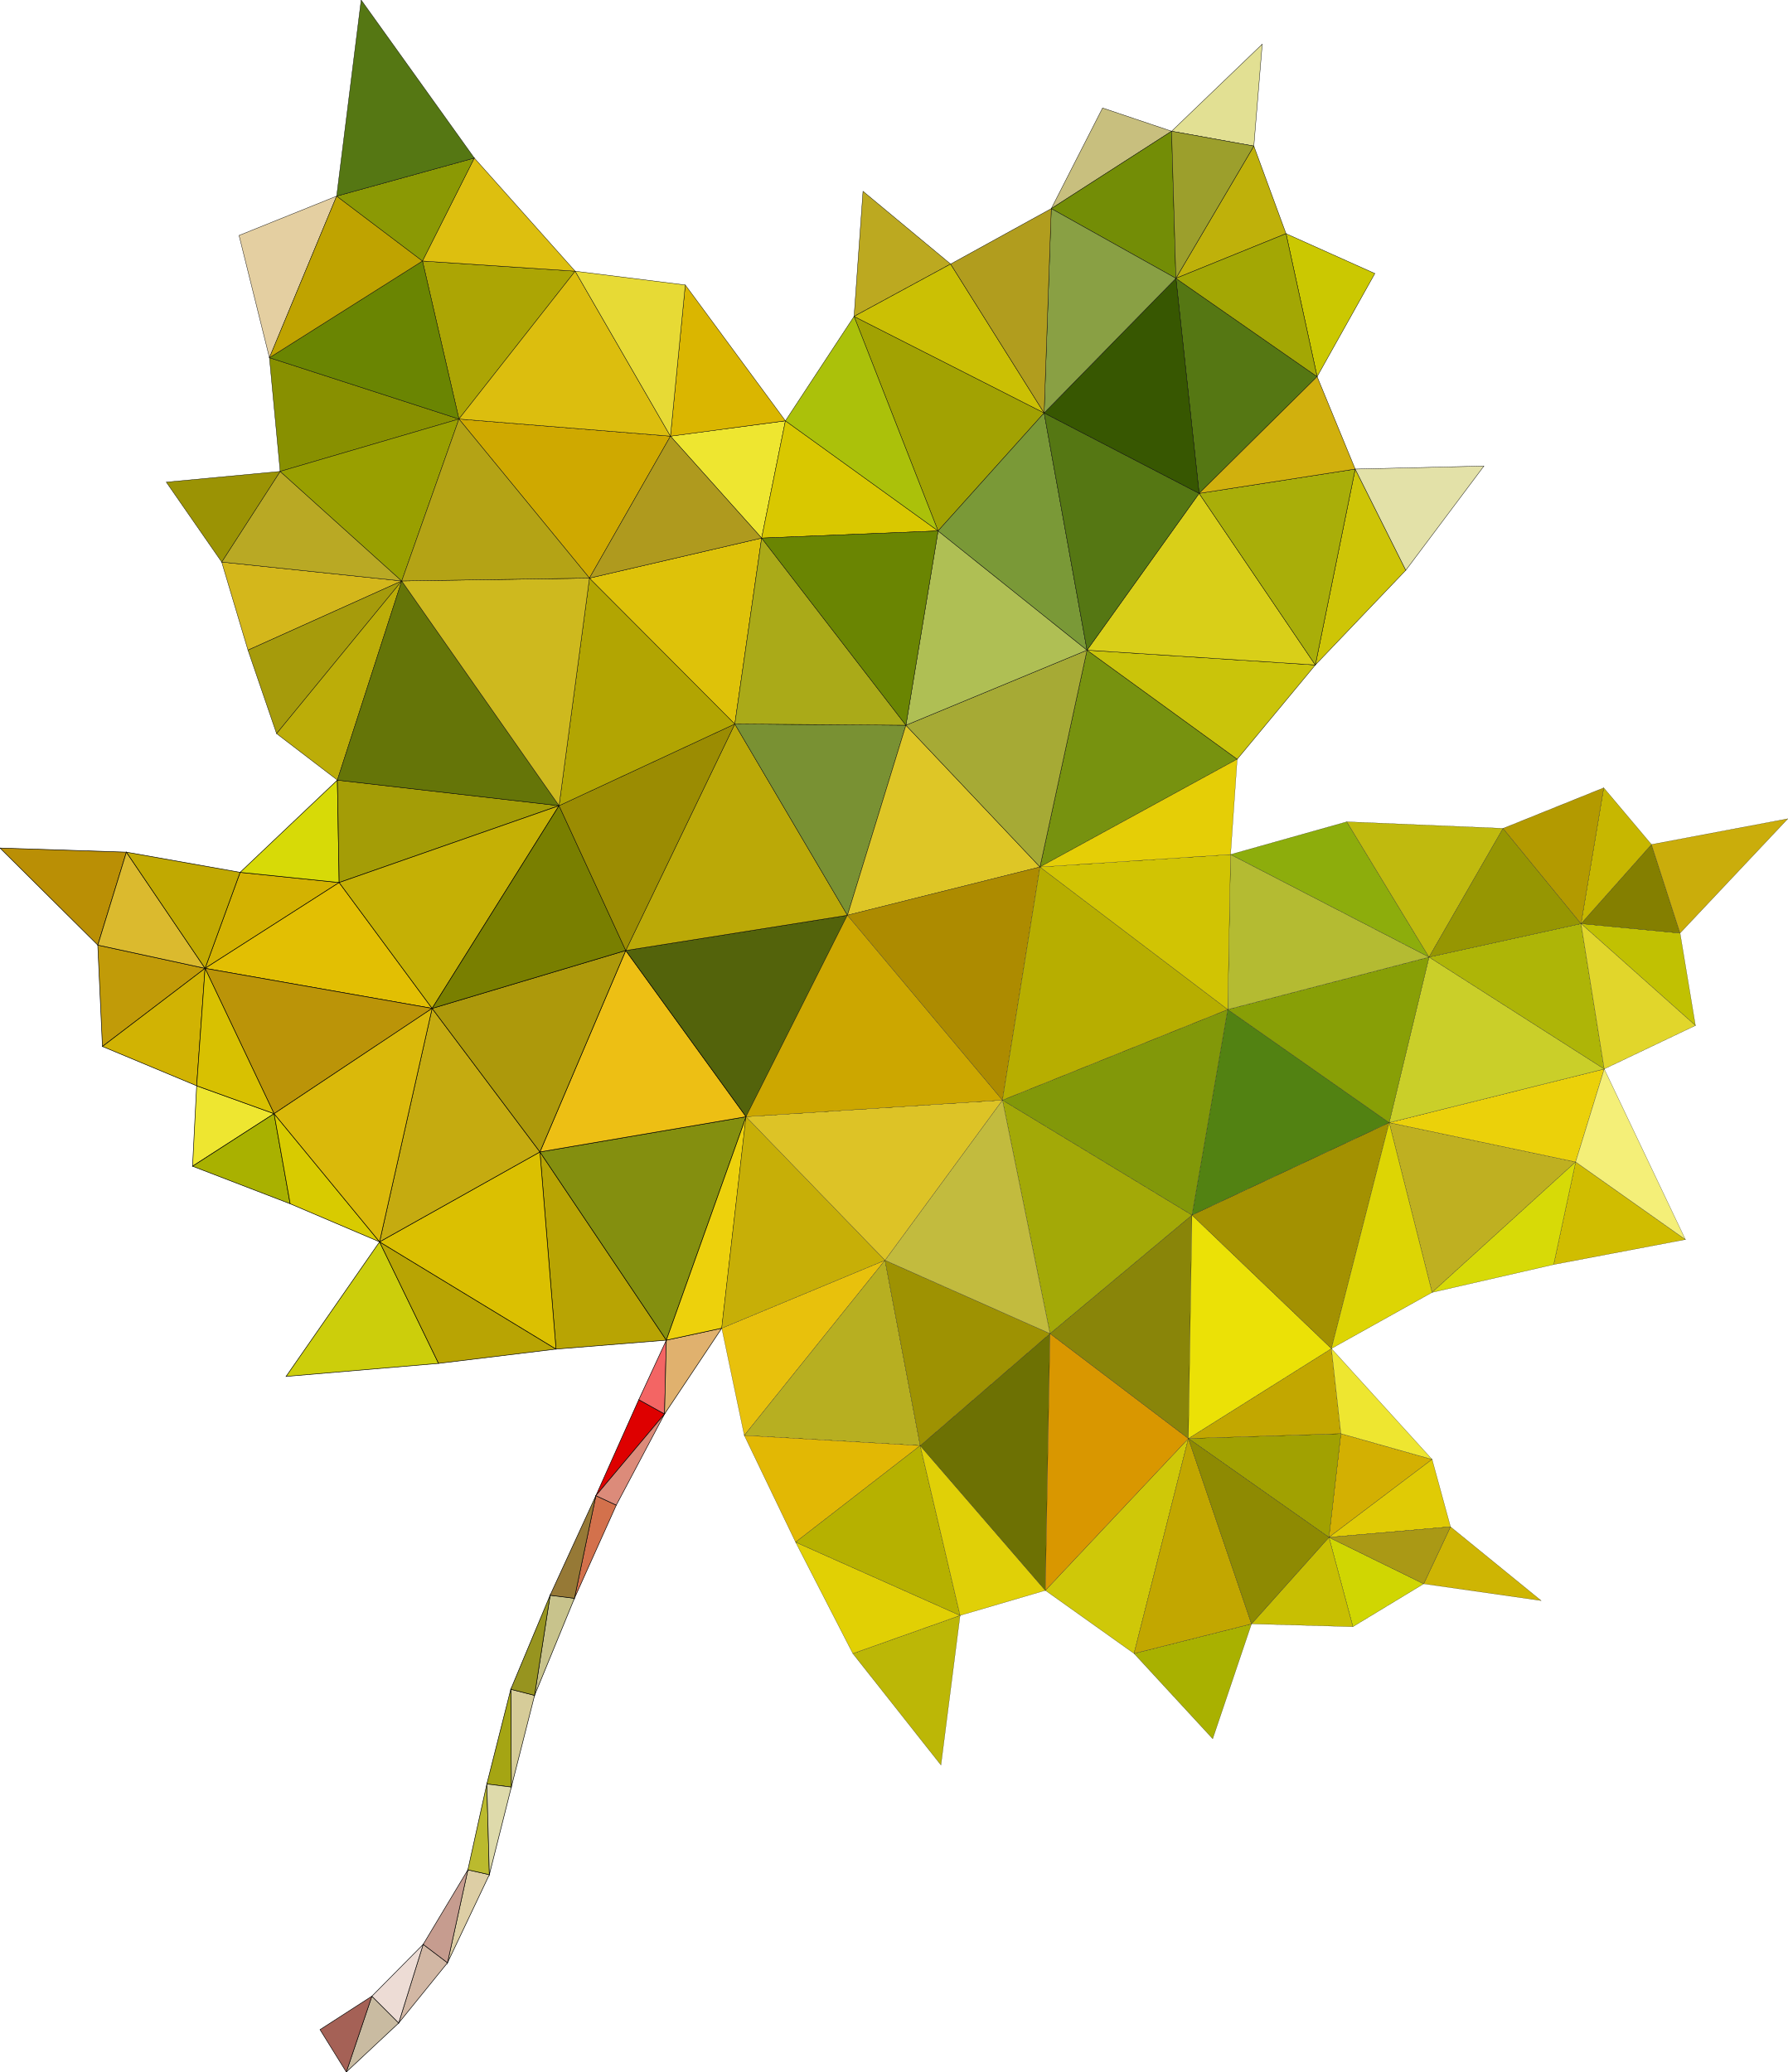
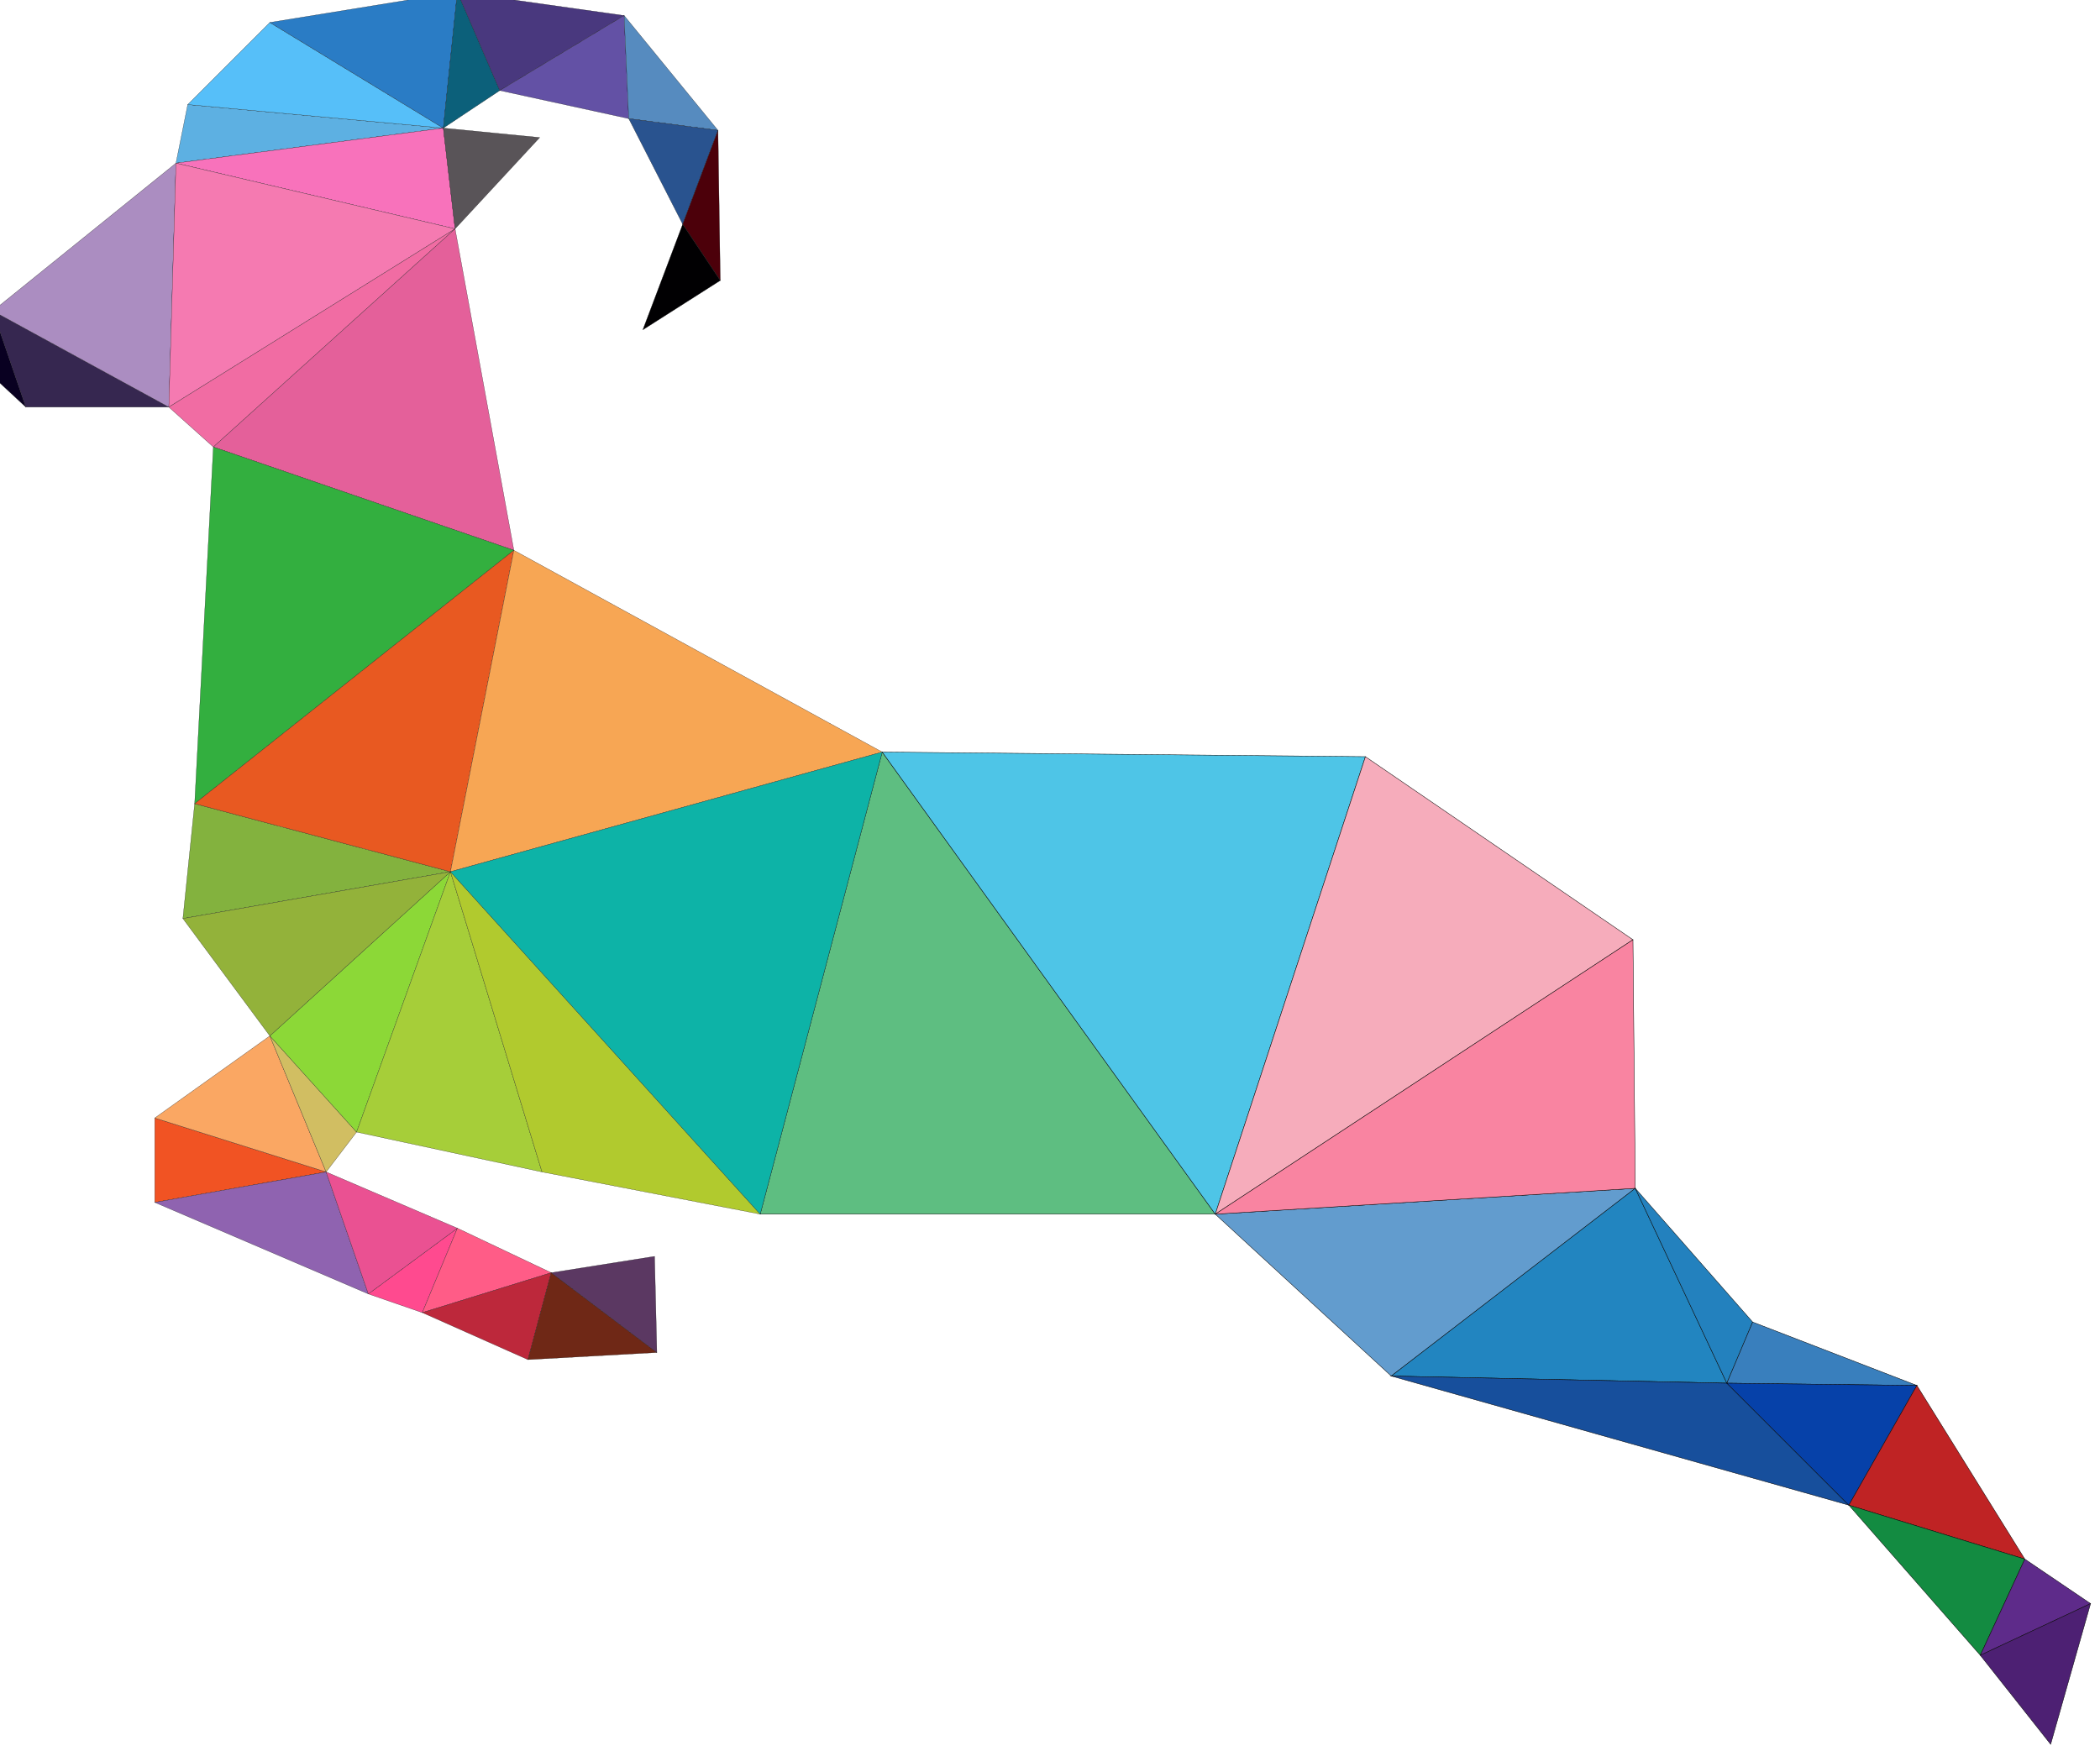
- <svg xmlns="http://www.w3.org/2000/svg" version="1.1" baseProfile="tiny" id="图层_1" x="0px" y="0px" viewBox="0 0 1000 1159.1" xml:space="preserve">
+ <svg xmlns="http://www.w3.org/2000/svg" version="1.1" baseProfile="tiny" id="图层_1" x="0px" y="0px" viewBox="0 0 1000 834" xml:space="preserve">
  <g>
-     <polygon fill="#D6CC99" stroke="#000000" stroke-width="0.3" stroke-miterlimit="10" points="286,999.7 299,948.4 285.7,945  " />
-     <polygon fill="#C9BBA1" stroke="#000000" stroke-width="0.3" stroke-miterlimit="10" points="193.7,1159.1 223,1131.7 208,1116.7     " />
-     <polygon fill="#A56156" stroke="#000000" stroke-width="0.3" stroke-miterlimit="10" points="179,1135.4 193.7,1159.1 208,1116.7     " />
-     <polygon fill="#D2B7A4" stroke="#000000" stroke-width="0.3" stroke-miterlimit="10" points="223,1131.7 250.3,1098 236.7,1087.7     " />
-     <polygon fill="#EDDCD5" stroke="#000000" stroke-width="0.3" stroke-miterlimit="10" points="208,1116.7 223,1131.7 236.7,1087.7     " />
-     <polygon fill="#DDCEA5" stroke="#000000" stroke-width="0.3" stroke-miterlimit="10" points="250.3,1098 273.7,1048.7 261.7,1046     " />
-     <polygon fill="#A5A513" stroke="#000000" stroke-width="0.3" stroke-miterlimit="10" points="272.3,998 286,999.7 285.7,945  " />
-     <polygon fill="#C69C8F" stroke="#000000" stroke-width="0.3" stroke-miterlimit="10" points="236.7,1087.7 250.3,1098 261.7,1046     " />
-     <polygon fill="#BBBA2E" stroke="#000000" stroke-width="0.3" stroke-miterlimit="10" points="261.7,1046 273.7,1048.7 272.3,998     " />
-     <polygon fill="#DEDAAB" stroke="#000000" stroke-width="0.3" stroke-miterlimit="10" points="273.7,1048.7 286,999.7 272.3,998     " />
-     <polygon fill="#C8C38C" stroke="#000000" stroke-width="0.3" stroke-miterlimit="10" points="299,948.4 321.3,894.1 307.7,892.4     " />
-     <polygon fill="#97941F" stroke="#000000" stroke-width="0.3" stroke-miterlimit="10" points="285.7,945 299,948.4 307.7,892.4  " />
-     <polygon fill="#D3714C" stroke="#000000" stroke-width="0.3" stroke-miterlimit="10" points="321.3,894.1 344.7,842 333.3,836.7     " />
-     <polygon fill="#967936" stroke="#000000" stroke-width="0.3" stroke-miterlimit="10" points="307.7,892.4 321.3,894.1 333.3,836.7     " />
-     <polygon fill="#DE0000" stroke="#000000" stroke-width="0.3" stroke-miterlimit="10" points="333.3,836.7 371.7,791 357.3,783  " />
-     <polygon fill="#DC8B7A" stroke="#000000" stroke-width="0.3" stroke-miterlimit="10" points="344.7,842 371.7,791 333.3,836.7  " />
-     <polygon fill="#EEE630" stroke="#000000" stroke-width="0.3" stroke-miterlimit="10" points="110,607.4 107.7,652.4 153.3,623  " />
-     <polygon fill="#F36564" stroke="#000000" stroke-width="0.3" stroke-miterlimit="10" points="357.3,783 371.7,791 372.7,749.7  " />
-     <polygon fill="#CCCE0B" stroke="#000000" stroke-width="0.3" stroke-miterlimit="10" points="160,770 245.3,762.7 212.3,694.7  " />
-     <polygon fill="#B8A403" stroke="#000000" stroke-width="0.3" stroke-miterlimit="10" points="245.3,762.7 311,754.7 212.3,694.7     " />
-     <polygon fill="#E0B16E" stroke="#000000" stroke-width="0.3" stroke-miterlimit="10" points="371.7,791 403.7,743 372.7,749.7  " />
-     <polygon fill="#C19B08" stroke="#000000" stroke-width="0.3" stroke-miterlimit="10" points="54.7,528.7 57.3,585.4 114.7,541.7     " />
-     <polygon fill="#D3B201" stroke="#000000" stroke-width="0.3" stroke-miterlimit="10" points="189.7,493.7 134.3,488 114.7,541.7     " />
-     <polygon fill="#A9B100" stroke="#000000" stroke-width="0.3" stroke-miterlimit="10" points="107.7,652.4 162.3,673.4 153.3,623     " />
-     <polygon fill="#E2BF03" stroke="#000000" stroke-width="0.3" stroke-miterlimit="10" points="114.7,541.7 241.7,564.1 189.7,493.7     " />
-     <polygon fill="#D8CB00" stroke="#000000" stroke-width="0.3" stroke-miterlimit="10" points="162.3,673.4 212.3,694.7 153.3,623     " />
-     <polygon fill="#BB9408" stroke="#000000" stroke-width="0.3" stroke-miterlimit="10" points="153.3,623 241.7,564.1 114.7,541.7     " />
-     <polygon fill="#D1B303" stroke="#000000" stroke-width="0.3" stroke-miterlimit="10" points="57.3,585.4 110,607.4 114.7,541.7     " />
-     <polygon fill="#B8A403" stroke="#000000" stroke-width="0.3" stroke-miterlimit="10" points="311,754.7 372.7,749.7 302,644.4  " />
-     <polygon fill="#DBC001" stroke="#000000" stroke-width="0.3" stroke-miterlimit="10" points="212.3,694.7 311,754.7 302,644.4  " />
-     <polygon fill="#C5AB10" stroke="#000000" stroke-width="0.3" stroke-miterlimit="10" points="241.7,564.1 212.3,694.7 302,644.4     " />
-     <polygon fill="#848F0F" stroke="#000000" stroke-width="0.3" stroke-miterlimit="10" points="302,644.4 372.7,749.7 417.3,624.7     " />
-     <polygon fill="#D8C101" stroke="#000000" stroke-width="0.3" stroke-miterlimit="10" points="114.7,541.7 110,607.4 153.3,623  " />
-     <polygon fill="#EDD10C" stroke="#000000" stroke-width="0.3" stroke-miterlimit="10" points="372.7,749.7 403.7,743 417.3,624.7     " />
-     <polygon fill="#DAB90A" stroke="#000000" stroke-width="0.3" stroke-miterlimit="10" points="153.3,623 212.3,694.7 241.7,564.1     " />
-     <polygon fill="#BA8F05" stroke="#000000" stroke-width="0.3" stroke-miterlimit="10" points="0,474.4 54.7,528.7 70.7,476.7  " />
-     <polygon fill="#DBBA2E" stroke="#000000" stroke-width="0.3" stroke-miterlimit="10" points="70.7,476.7 54.7,528.7 114.7,541.7     " />
-     <polygon fill="#D7DA07" stroke="#000000" stroke-width="0.3" stroke-miterlimit="10" points="188.7,436.4 134.3,488 189.7,493.7     " />
-     <polygon fill="#C1A901" stroke="#000000" stroke-width="0.3" stroke-miterlimit="10" points="134.3,488 70.7,476.7 114.7,541.7     " />
-     <polygon fill="#EDBF14" stroke="#000000" stroke-width="0.3" stroke-miterlimit="10" points="302,644.4 417.3,624.7 350,531.7  " />
-     <polygon fill="#AD990B" stroke="#000000" stroke-width="0.3" stroke-miterlimit="10" points="241.7,564.1 302,644.4 350,531.7  " />
-     <polygon fill="#53630B" stroke="#000000" stroke-width="0.3" stroke-miterlimit="10" points="350,531.7 417.3,624.7 474,512  " />
-     <polygon fill="#A49D06" stroke="#000000" stroke-width="0.3" stroke-miterlimit="10" points="312.7,450.7 188.7,436.4 189.7,493.7     " />
-     <polygon fill="#C5B005" stroke="#000000" stroke-width="0.3" stroke-miterlimit="10" points="189.7,493.7 241.7,564.1 312.7,450.7     " />
-     <polygon fill="#797F00" stroke="#000000" stroke-width="0.3" stroke-miterlimit="10" points="312.7,450.7 241.7,564.1 350,531.7     " />
-   </g>
-   <g>
-     <polygon fill="#E2E093" stroke="#000000" stroke-width="0.2" stroke-miterlimit="10" points="706,24.7 655.3,73.4 701.3,81.7  " />
-     <polygon fill="#BFB10A" stroke="#000000" stroke-width="0.2" stroke-miterlimit="10" points="719.3,130.7 701.3,81.7 657.7,155.7     " />
-     <polygon fill="#C8BF7E" stroke="#000000" stroke-width="0.2" stroke-miterlimit="10" points="616.7,60.4 588,116.7 655.3,73.4  " />
-     <polygon fill="#77920F" stroke="#000000" stroke-width="0.2" stroke-miterlimit="10" points="581.7,485 692,424.7 608,363.7  " />
-     <polygon fill="#D4B71B" stroke="#000000" stroke-width="0.2" stroke-miterlimit="10" points="124,314.4 138.7,363.7 224.7,325  " />
-     <polygon fill="#ACA504" stroke="#000000" stroke-width="0.2" stroke-miterlimit="10" points="256.7,234.4 321.7,151.7 236.3,146     " />
-     <polygon fill="#BBA907" stroke="#000000" stroke-width="0.2" stroke-miterlimit="10" points="350,531.7 474,512 411,405  " />
-     <polygon fill="#9B8C02" stroke="#000000" stroke-width="0.2" stroke-miterlimit="10" points="411,405 312.7,450.7 350,531.7  " />
-     <polygon fill="#A69B0B" stroke="#000000" stroke-width="0.2" stroke-miterlimit="10" points="138.7,363.7 154.7,410.4 224.7,325     " />
-     <polygon fill="#BCAD08" stroke="#000000" stroke-width="0.2" stroke-miterlimit="10" points="154.7,410.4 188.7,436.4 224.7,325     " />
-     <polygon fill="#657508" stroke="#000000" stroke-width="0.2" stroke-miterlimit="10" points="224.7,325 188.7,436.4 312.7,450.7     " />
-     <polygon fill="#CAC40A" stroke="#000000" stroke-width="0.2" stroke-miterlimit="10" points="692,424.7 735.7,372 608,363.7  " />
-     <polygon fill="#799133" stroke="#000000" stroke-width="0.2" stroke-miterlimit="10" points="411,405 474,512 506.7,405.7  " />
-     <polygon fill="#738D06" stroke="#000000" stroke-width="0.2" stroke-miterlimit="10" points="655.3,73.4 588,116.7 657.7,155.7     " />
-     <polygon fill="#889000" stroke="#000000" stroke-width="0.2" stroke-miterlimit="10" points="150.7,200.1 156.7,263.7 256.7,234.4     " />
-     <polygon fill="#DEC626" stroke="#000000" stroke-width="0.2" stroke-miterlimit="10" points="474,512 581.7,485 506.7,405.7  " />
-     <polygon fill="#B2A502" stroke="#000000" stroke-width="0.2" stroke-miterlimit="10" points="329.7,323.4 312.7,450.7 411,405  " />
-     <polygon fill="#CEB91E" stroke="#000000" stroke-width="0.2" stroke-miterlimit="10" points="224.7,325 312.7,450.7 329.7,323.4     " />
-     <polygon fill="#DEC209" stroke="#000000" stroke-width="0.2" stroke-miterlimit="10" points="411,405 426,301 329.7,323.4  " />
-     <polygon fill="#B9A924" stroke="#000000" stroke-width="0.2" stroke-miterlimit="10" points="156.7,263.7 124,314.4 224.7,325  " />
-     <polygon fill="#9B9304" stroke="#000000" stroke-width="0.2" stroke-miterlimit="10" points="93,269.7 124,314.4 156.7,263.7  " />
-     <polygon fill="#A6AA35" stroke="#000000" stroke-width="0.2" stroke-miterlimit="10" points="581.7,485 608,363.7 506.7,405.7  " />
-     <polygon fill="#999F00" stroke="#000000" stroke-width="0.2" stroke-miterlimit="10" points="256.7,234.4 156.7,263.7 224.7,325     " />
-     <polygon fill="#CFA900" stroke="#000000" stroke-width="0.2" stroke-miterlimit="10" points="375,244 256.7,234.4 329.7,323.4  " />
-     <polygon fill="#BCA920" stroke="#000000" stroke-width="0.2" stroke-miterlimit="10" points="482.7,107 477.7,177 531.7,147.7  " />
-     <polygon fill="#AAAA18" stroke="#000000" stroke-width="0.2" stroke-miterlimit="10" points="506.7,405.7 426,301 411,405  " />
-     <polygon fill="#EEE630" stroke="#000000" stroke-width="0.2" stroke-miterlimit="10" points="426,301 439.3,235.4 375,244  " />
-     <polygon fill="#D9C800" stroke="#000000" stroke-width="0.2" stroke-miterlimit="10" points="524.7,297 439.3,235.4 426,301  " />
-     <polygon fill="#B4A315" stroke="#000000" stroke-width="0.2" stroke-miterlimit="10" points="256.7,234.4 224.7,325 329.7,323.4     " />
-     <polygon fill="#6A8502" stroke="#000000" stroke-width="0.2" stroke-miterlimit="10" points="236.3,146 150.7,200.1 256.7,234.4     " />
-     <polygon fill="#9C9F2C" stroke="#000000" stroke-width="0.2" stroke-miterlimit="10" points="701.3,81.7 655.3,73.4 657.7,155.7     " />
-     <polygon fill="#AFBF54" stroke="#000000" stroke-width="0.2" stroke-miterlimit="10" points="608,363.7 524.7,297 506.7,405.7  " />
-     <polygon fill="#6A8502" stroke="#000000" stroke-width="0.2" stroke-miterlimit="10" points="524.7,297 426,301 506.7,405.7  " />
-     <polygon fill="#AF9A1E" stroke="#000000" stroke-width="0.2" stroke-miterlimit="10" points="426,301 375,244 329.7,323.4  " />
-     <polygon fill="#557713" stroke="#000000" stroke-width="0.2" stroke-miterlimit="10" points="670.7,276 736.7,210.7 657.7,155.7     " />
-     <polygon fill="#DDBF0F" stroke="#000000" stroke-width="0.2" stroke-miterlimit="10" points="321.7,151.7 265.3,88.4 236.3,146     " />
-     <polygon fill="#D9CF18" stroke="#000000" stroke-width="0.2" stroke-miterlimit="10" points="608,363.7 735.7,372 670.7,276  " />
-     <polygon fill="#DCBE0E" stroke="#000000" stroke-width="0.2" stroke-miterlimit="10" points="375,244 321.7,151.7 256.7,234.4  " />
-     <polygon fill="#E4CFA1" stroke="#000000" stroke-width="0.2" stroke-miterlimit="10" points="133.7,131.7 150.7,200.1 188.3,109.7     " />
-     <polygon fill="#BFA300" stroke="#000000" stroke-width="0.2" stroke-miterlimit="10" points="188.3,109.7 150.7,200.1 236.3,146     " />
-     <polygon fill="#8B9904" stroke="#000000" stroke-width="0.2" stroke-miterlimit="10" points="265.3,88.4 188.3,109.7 236.3,146     " />
-     <polygon fill="#A2A202" stroke="#000000" stroke-width="0.2" stroke-miterlimit="10" points="584,231 477.7,177 524.7,297  " />
-     <polygon fill="#7A9937" stroke="#000000" stroke-width="0.2" stroke-miterlimit="10" points="584,231 524.7,297 608,363.7  " />
-     <polygon fill="#557713" stroke="#000000" stroke-width="0.2" stroke-miterlimit="10" points="670.7,276 584,231 608,363.7  " />
-     <polygon fill="#ABC10A" stroke="#000000" stroke-width="0.2" stroke-miterlimit="10" points="477.7,177 439.3,235.4 524.7,297  " />
-     <polygon fill="#DAB600" stroke="#000000" stroke-width="0.2" stroke-miterlimit="10" points="439.3,235.4 383.3,159.4 375,244  " />
-     <polygon fill="#E7DA35" stroke="#000000" stroke-width="0.2" stroke-miterlimit="10" points="383.3,159.4 321.7,151.7 375,244  " />
-     <polygon fill="#375701" stroke="#000000" stroke-width="0.2" stroke-miterlimit="10" points="657.7,155.7 584,231 670.7,276  " />
-     <polygon fill="#CEC506" stroke="#000000" stroke-width="0.2" stroke-miterlimit="10" points="786.3,319 758,262.4 735.7,372  " />
-     <polygon fill="#A9AE09" stroke="#000000" stroke-width="0.2" stroke-miterlimit="10" points="735.7,372 758,262.4 670.7,276  " />
-     <polygon fill="#E3E1A8" stroke="#000000" stroke-width="0.2" stroke-miterlimit="10" points="830,260.7 758,262.4 786.3,319  " />
-     <polygon fill="#D1B00D" stroke="#000000" stroke-width="0.2" stroke-miterlimit="10" points="758,262.4 736.7,210.7 670.7,276  " />
-     <polygon fill="#CBC004" stroke="#000000" stroke-width="0.2" stroke-miterlimit="10" points="531.7,147.7 477.7,177 584,231  " />
-     <polygon fill="#CBC801" stroke="#000000" stroke-width="0.2" stroke-miterlimit="10" points="769,153 719.3,130.7 736.7,210.7  " />
-     <polygon fill="#A3A704" stroke="#000000" stroke-width="0.2" stroke-miterlimit="10" points="736.7,210.7 719.3,130.7 657.7,155.7     " />
-     <polygon fill="#557713" stroke="#000000" stroke-width="0.2" stroke-miterlimit="10" points="202,0 188.3,109.7 265.3,88.4  " />
-     <polygon fill="#89A044" stroke="#000000" stroke-width="0.2" stroke-miterlimit="10" points="657.7,155.7 588,116.7 584,231  " />
-     <polygon fill="#B19D1E" stroke="#000000" stroke-width="0.2" stroke-miterlimit="10" points="588,116.7 531.7,147.7 584,231  " />
-   </g>
-   <g>
-     <polygon fill="#A9B100" stroke="#000000" stroke-width="0.1" stroke-miterlimit="10" points="678.3,972.7 700,908.4 634.3,925  " />
-     <polygon fill="#BCB706" stroke="#000000" stroke-width="0.1" stroke-miterlimit="10" points="526.3,987.4 537,903.7 477,925  " />
-     <polygon fill="#E1D004" stroke="#000000" stroke-width="0.1" stroke-miterlimit="10" points="477,925 537,903.7 445,862.7  " />
-     <polygon fill="#E8C10C" stroke="#000000" stroke-width="0.1" stroke-miterlimit="10" points="403.7,743 416.3,803 495,705  " />
-     <polygon fill="#B7AF21" stroke="#000000" stroke-width="0.1" stroke-miterlimit="10" points="495,705 416.3,803 514.7,808.7  " />
-     <polygon fill="#D0D602" stroke="#000000" stroke-width="0.1" stroke-miterlimit="10" points="756.7,910 796.3,886 743.3,860  " />
-     <polygon fill="#E2B804" stroke="#000000" stroke-width="0.1" stroke-miterlimit="10" points="416.3,803 445,862.7 514.7,808.7  " />
-     <polygon fill="#B6B100" stroke="#000000" stroke-width="0.1" stroke-miterlimit="10" points="445,862.7 537,903.7 514.7,808.7  " />
-     <polygon fill="#E0D007" stroke="#000000" stroke-width="0.1" stroke-miterlimit="10" points="537,903.7 584.7,889.7 514.7,808.7     " />
-     <polygon fill="#D3B002" stroke="#000000" stroke-width="0.1" stroke-miterlimit="10" points="743.3,860 801,816.4 750,802  " />
-     <polygon fill="#C8BF02" stroke="#000000" stroke-width="0.1" stroke-miterlimit="10" points="700,908.4 756.7,910 743.3,860  " />
-     <polygon fill="#E0CB05" stroke="#000000" stroke-width="0.1" stroke-miterlimit="10" points="811.3,854.1 801,816.4 743.3,860  " />
-     <polygon fill="#CEB503" stroke="#000000" stroke-width="0.1" stroke-miterlimit="10" points="862,895.4 811.3,854.1 796.3,886  " />
-     <polygon fill="#AA9915" stroke="#000000" stroke-width="0.1" stroke-miterlimit="10" points="796.3,886 811.3,854.1 743.3,860  " />
-     <polygon fill="#CFC808" stroke="#000000" stroke-width="0.1" stroke-miterlimit="10" points="584.7,889.7 634.3,925 664.7,804.7     " />
-     <polygon fill="#C2A700" stroke="#000000" stroke-width="0.1" stroke-miterlimit="10" points="634.3,925 700,908.4 664.7,804.7  " />
-     <polygon fill="#A1A101" stroke="#000000" stroke-width="0.1" stroke-miterlimit="10" points="750,802 664.7,804.7 743.3,860  " />
-     <polygon fill="#8E8A02" stroke="#000000" stroke-width="0.1" stroke-miterlimit="10" points="664.7,804.7 700,908.4 743.3,860  " />
-     <polygon fill="#C2A700" stroke="#000000" stroke-width="0.1" stroke-miterlimit="10" points="750,802 744.7,754.4 664.7,804.7  " />
-     <polygon fill="#6D7103" stroke="#000000" stroke-width="0.1" stroke-miterlimit="10" points="514.7,808.7 584.7,889.7 587.3,746     " />
-     <polygon fill="#D99700" stroke="#000000" stroke-width="0.1" stroke-miterlimit="10" points="587.3,746 584.7,889.7 664.7,804.7     " />
-     <polygon fill="#D0BD00" stroke="#000000" stroke-width="0.1" stroke-miterlimit="10" points="869,707.4 942.7,693.4 881.3,650  " />
-     <polygon fill="#EEE630" stroke="#000000" stroke-width="0.1" stroke-miterlimit="10" points="801,816.4 744.7,754.4 750,802  " />
-     <polygon fill="#9E9202" stroke="#000000" stroke-width="0.1" stroke-miterlimit="10" points="514.7,808.7 587.3,746 495,705  " />
-     <polygon fill="#BFB021" stroke="#000000" stroke-width="0.1" stroke-miterlimit="10" points="777,628 801,723 881.3,650  " />
-     <polygon fill="#C7AF07" stroke="#000000" stroke-width="0.1" stroke-miterlimit="10" points="417.3,624.7 403.7,743 495,705  " />
-     <polygon fill="#898509" stroke="#000000" stroke-width="0.1" stroke-miterlimit="10" points="664.7,804.7 666.7,679.7 587.3,746     " />
-     <polygon fill="#EBE106" stroke="#000000" stroke-width="0.1" stroke-miterlimit="10" points="664.7,804.7 744.7,754.4 666.7,679.7     " />
-     <polygon fill="#D7DA07" stroke="#000000" stroke-width="0.1" stroke-miterlimit="10" points="801,723 869,707.4 881.3,650  " />
-     <polygon fill="#A3A907" stroke="#000000" stroke-width="0.1" stroke-miterlimit="10" points="587.3,746 666.7,679.7 560.7,615.4     " />
-     <polygon fill="#C2BB3E" stroke="#000000" stroke-width="0.1" stroke-miterlimit="10" points="495,705 587.3,746 560.7,615.4  " />
-     <polygon fill="#DDC326" stroke="#000000" stroke-width="0.1" stroke-miterlimit="10" points="417.3,624.7 495,705 560.7,615.4  " />
-     <polygon fill="#EBD10A" stroke="#000000" stroke-width="0.1" stroke-miterlimit="10" points="881.3,650 897.3,598 777,628  " />
-     <polygon fill="#A39101" stroke="#000000" stroke-width="0.1" stroke-miterlimit="10" points="666.7,679.7 744.7,754.4 777,628  " />
-     <polygon fill="#DDD504" stroke="#000000" stroke-width="0.1" stroke-miterlimit="10" points="744.7,754.4 801,723 777,628  " />
-     <polygon fill="#528212" stroke="#000000" stroke-width="0.1" stroke-miterlimit="10" points="666.7,679.7 777,628 686.7,564.7  " />
-     <polygon fill="#829809" stroke="#000000" stroke-width="0.1" stroke-miterlimit="10" points="560.7,615.4 666.7,679.7 686.7,564.7     " />
-     <polygon fill="#CCA700" stroke="#000000" stroke-width="0.1" stroke-miterlimit="10" points="474,512 417.3,624.7 560.7,615.4  " />
-     <polygon fill="#F4EF78" stroke="#000000" stroke-width="0.1" stroke-miterlimit="10" points="942.7,693.4 897.3,598 881.3,650  " />
-     <polygon fill="#C1C102" stroke="#000000" stroke-width="0.1" stroke-miterlimit="10" points="948.3,573.7 939.7,522 884.3,516.7     " />
-     <polygon fill="#CACF29" stroke="#000000" stroke-width="0.1" stroke-miterlimit="10" points="777,628 897.3,598 799.3,535.4  " />
-     <polygon fill="#AD8B00" stroke="#000000" stroke-width="0.1" stroke-miterlimit="10" points="560.7,615.4 581.7,485 474,512  " />
-     <polygon fill="#B7AE00" stroke="#000000" stroke-width="0.1" stroke-miterlimit="10" points="686.7,564.7 581.7,485 560.7,615.4     " />
-     <polygon fill="#889F06" stroke="#000000" stroke-width="0.1" stroke-miterlimit="10" points="777,628 799.3,535.4 686.7,564.7  " />
-     <polygon fill="#B4BB32" stroke="#000000" stroke-width="0.1" stroke-miterlimit="10" points="799.3,535.4 688.3,478 686.7,564.7     " />
-     <polygon fill="#D1C403" stroke="#000000" stroke-width="0.1" stroke-miterlimit="10" points="686.7,564.7 688.3,478 581.7,485  " />
-     <polygon fill="#AEB507" stroke="#000000" stroke-width="0.1" stroke-miterlimit="10" points="799.3,535.4 897.3,598 884.3,516.7     " />
-     <polygon fill="#E1D62B" stroke="#000000" stroke-width="0.1" stroke-miterlimit="10" points="884.3,516.7 897.3,598 948.3,573.7     " />
-     <polygon fill="#847F00" stroke="#000000" stroke-width="0.1" stroke-miterlimit="10" points="939.7,522 923.7,472.4 884.3,516.7     " />
-     <polygon fill="#8DAD0C" stroke="#000000" stroke-width="0.1" stroke-miterlimit="10" points="753.3,459.7 688.3,478 799.3,535.4     " />
-     <polygon fill="#E5CE06" stroke="#000000" stroke-width="0.1" stroke-miterlimit="10" points="688.3,478 692,424.7 581.7,485  " />
-     <polygon fill="#C0BA0E" stroke="#000000" stroke-width="0.1" stroke-miterlimit="10" points="840.7,463.4 753.3,459.7 799.3,535.4     " />
-     <polygon fill="#C7B700" stroke="#000000" stroke-width="0.1" stroke-miterlimit="10" points="923.7,472.4 897,440.7 884.3,516.7     " />
-     <polygon fill="#969602" stroke="#000000" stroke-width="0.1" stroke-miterlimit="10" points="884.3,516.7 840.7,463.4 799.3,535.4     " />
-     <polygon fill="#B39A00" stroke="#000000" stroke-width="0.1" stroke-miterlimit="10" points="897,440.7 840.7,463.4 884.3,516.7     " />
-     <polygon fill="#CAAD0B" stroke="#000000" stroke-width="0.1" stroke-miterlimit="10" points="1000,458 923.7,472.4 939.7,522  " />
+     <g>
+       <polygon fill="#5EBE81" stroke="#000000" stroke-width="0.2" stroke-miterlimit="10" points="420.1,358.2 362,578.3 578.7,578.3       " />
+       <polygon fill="#4EC5E7" stroke="#000000" stroke-width="0.2" stroke-miterlimit="10" points="420.1,358.2 578.7,578.3     650.2,360.4   " />
+       <polygon fill="#F6ACBB" stroke="#000000" stroke-width="0.2" stroke-miterlimit="10" points="650.2,360.4 578.7,578.3     777.6,447.6   " />
+       <polygon fill="#629CCE" stroke="#000000" stroke-width="0.2" stroke-miterlimit="10" points="578.7,578.3 662.5,655.4 778.7,566       " />
+       <polygon fill="#F984A1" stroke="#000000" stroke-width="0.2" stroke-miterlimit="10" points="777.6,447.6 578.7,578.3 778.7,566       " />
+       <polygon fill="#2285C0" stroke="#000000" stroke-width="0.2" stroke-miterlimit="10" points="778.7,566 662.5,655.4 822.3,658.8       " />
+       <polygon fill="#2381BE" stroke="#000000" stroke-width="0.2" stroke-miterlimit="10" points="778.7,566 822.3,658.8 834.6,629.7       " />
+       <polygon fill="#174F9C" stroke="#000000" stroke-width="0.2" stroke-miterlimit="10" points="822.3,658.8 662.5,655.4     880.4,716.9   " />
+       <polygon fill="#397FBD" stroke="#000000" stroke-width="0.2" stroke-miterlimit="10" points="834.6,629.7 822.3,658.8     912.8,659.9   " />
+       <polygon fill="#0641A9" stroke="#000000" stroke-width="0.2" stroke-miterlimit="10" points="822.3,658.8 880.4,716.9     912.8,659.9   " />
+       <polygon fill="#BF2324" stroke="#000000" stroke-width="0.2" stroke-miterlimit="10" points="912.8,659.9 880.4,716.9     964.2,742.6   " />
+       <polygon fill="#138B41" stroke="#000000" stroke-width="0.2" stroke-miterlimit="10" points="880.4,716.9 943,788.4 964.2,742.6       " />
+       <polygon fill="#5E2B8A" stroke="#000000" stroke-width="0.2" stroke-miterlimit="10" points="964.2,742.6 943,788.4 995.5,763.8       " />
+       <polygon fill="#4D2073" stroke="#000000" stroke-width="0.2" stroke-miterlimit="10" points="943,788.4 976.5,830.8 995.5,763.8       " />
+     </g>
+     <g>
+       <polygon fill="#090021" stroke="#000000" stroke-width="0.1" stroke-miterlimit="10" points="-3.4,148.1 -4.5,178.3 12.3,193.9       " />
+       <polygon fill="#362750" stroke="#000000" stroke-width="0.1" stroke-miterlimit="10" points="-3.4,148.1 12.3,193.9 80.4,193.9       " />
+       <polygon fill="#AB8DC1" stroke="#000000" stroke-width="0.1" stroke-miterlimit="10" points="-3.4,148.1 80.4,193.9 83.8,77.7       " />
+       <polygon fill="#F15323" stroke="#000000" stroke-width="0.1" stroke-miterlimit="10" points="73.7,532.5 73.7,572.7 155.3,558.2       " />
+       <polygon fill="#FAA763" stroke="#000000" stroke-width="0.1" stroke-miterlimit="10" points="128.5,493.4 73.7,532.5 155.3,558.2       " />
+       <polygon fill="#D1BE62" stroke="#000000" stroke-width="0.1" stroke-miterlimit="10" points="128.5,493.4 155.3,558.2     169.8,539.2   " />
+       <polygon fill="#8F63B0" stroke="#000000" stroke-width="0.1" stroke-miterlimit="10" points="155.3,558.2 73.7,572.7 175.4,616.3       " />
+       <polygon fill="#5DB0E2" stroke="#000000" stroke-width="0.1" stroke-miterlimit="10" points="89.4,49.8 83.8,77.7 211.1,61   " />
+       <polygon fill="#56BFF9" stroke="#000000" stroke-width="0.1" stroke-miterlimit="10" points="128.5,10.7 89.4,49.8 211.1,61   " />
+       <polygon fill="#8CD837" stroke="#000000" stroke-width="0.1" stroke-miterlimit="10" points="128.5,493.4 169.8,539.2     214.5,415.2   " />
+       <polygon fill="#83B23E" stroke="#000000" stroke-width="0.1" stroke-miterlimit="10" points="92.7,382.8 87.1,437.5 214.5,415.2       " />
+       <polygon fill="#93B23A" stroke="#000000" stroke-width="0.1" stroke-miterlimit="10" points="87.1,437.5 128.5,493.4 214.5,415.2       " />
+       <polygon fill="#F872BB" stroke="#000000" stroke-width="0.1" stroke-miterlimit="10" points="211.1,61 83.8,77.7 216.7,109   " />
+       <polygon fill="#F57AB1" stroke="#000000" stroke-width="0.1" stroke-miterlimit="10" points="83.8,77.7 80.4,193.9 216.7,109       " />
+       <polygon fill="#F16CA3" stroke="#000000" stroke-width="0.1" stroke-miterlimit="10" points="80.4,193.9 101.6,212.9 216.7,109       " />
+       <polygon fill="#2A7CC5" stroke="#000000" stroke-width="0.1" stroke-miterlimit="10" points="128.5,10.7 211.1,61 217.8,-3.8       " />
+       <polygon fill="#FF4A8F" stroke="#000000" stroke-width="0.1" stroke-miterlimit="10" points="175.4,616.3 201.1,625.2 217.8,585       " />
+       <polygon fill="#EA5192" stroke="#000000" stroke-width="0.1" stroke-miterlimit="10" points="155.3,558.2 175.4,616.3 217.8,585       " />
+       <polygon fill="#0C607A" stroke="#000000" stroke-width="0.1" stroke-miterlimit="10" points="217.8,-3.8 211.1,61 238,43.1   " />
+       <polygon fill="#E4609A" stroke="#000000" stroke-width="0.1" stroke-miterlimit="10" points="216.7,109 101.6,212.9 244.7,262.1       " />
+       <polygon fill="#33AF3F" stroke="#000000" stroke-width="0.1" stroke-miterlimit="10" points="101.6,212.9 92.7,382.8 244.7,262.1       " />
+       <polygon fill="#E85921" stroke="#000000" stroke-width="0.1" stroke-miterlimit="10" points="92.7,382.8 214.5,415.2 244.7,262.1       " />
+       <polygon fill="#595458" stroke="#000000" stroke-width="0.1" stroke-miterlimit="10" points="211.1,61 216.7,109 257,65.5   " />
+       <polygon fill="#A6CE39" stroke="#000000" stroke-width="0.1" stroke-miterlimit="10" points="214.5,415.2 169.8,539.2     258.1,558.2   " />
+       <polygon fill="#FF5C87" stroke="#000000" stroke-width="0.1" stroke-miterlimit="10" points="217.8,585 201.1,625.2 262.5,606.2       " />
+       <polygon fill="#BD283B" stroke="#000000" stroke-width="0.1" stroke-miterlimit="10" points="201.1,625.2 251.4,647.6     262.5,606.2   " />
+       <polygon fill="#49387E" stroke="#000000" stroke-width="0.1" stroke-miterlimit="10" points="217.8,-3.8 238,43.1 297.2,7.4   " />
+       <polygon fill="#6351A5" stroke="#000000" stroke-width="0.1" stroke-miterlimit="10" points="297.2,7.4 238,43.1 299.4,56.5   " />
+       <polygon fill="#6F2816" stroke="#000000" stroke-width="0.1" stroke-miterlimit="10" points="262.5,606.2 251.4,647.6     312.8,644.2   " />
+       <polygon fill="#5B3862" stroke="#000000" stroke-width="0.1" stroke-miterlimit="10" points="311.7,598.4 262.5,606.2     312.8,644.2   " />
+       <polygon fill="#568BBF" stroke="#000000" stroke-width="0.1" stroke-miterlimit="10" points="297.2,7.4 299.4,56.5 341.9,62.1       " />
+       <polygon fill="#29538F" stroke="#000000" stroke-width="0.1" stroke-miterlimit="10" points="299.4,56.5 325.1,106.8 341.9,62.1       " />
+       <polygon fill="#4C000A" stroke="#000000" stroke-width="0.1" stroke-miterlimit="10" points="341.9,62.1 325.1,106.8 343,133.6       " />
+       <polygon fill="#010002" stroke="#000000" stroke-width="0.1" stroke-miterlimit="10" points="325.1,106.8 306.1,157.1 343,133.6       " />
+       <polygon fill="#B1CA2E" stroke="#000000" stroke-width="0.1" stroke-miterlimit="10" points="214.5,415.2 258.1,558.2 362,578.3       " />
+       <polygon fill="#F7A654" stroke="#000000" stroke-width="0.1" stroke-miterlimit="10" points="244.7,262.1 214.5,415.2     420.1,358.2   " />
+       <polygon fill="#0DB3A7" stroke="#000000" stroke-width="0.1" stroke-miterlimit="10" points="214.5,415.2 362,578.3 420.1,358.2       " />
+     </g>
  </g>
</svg>
